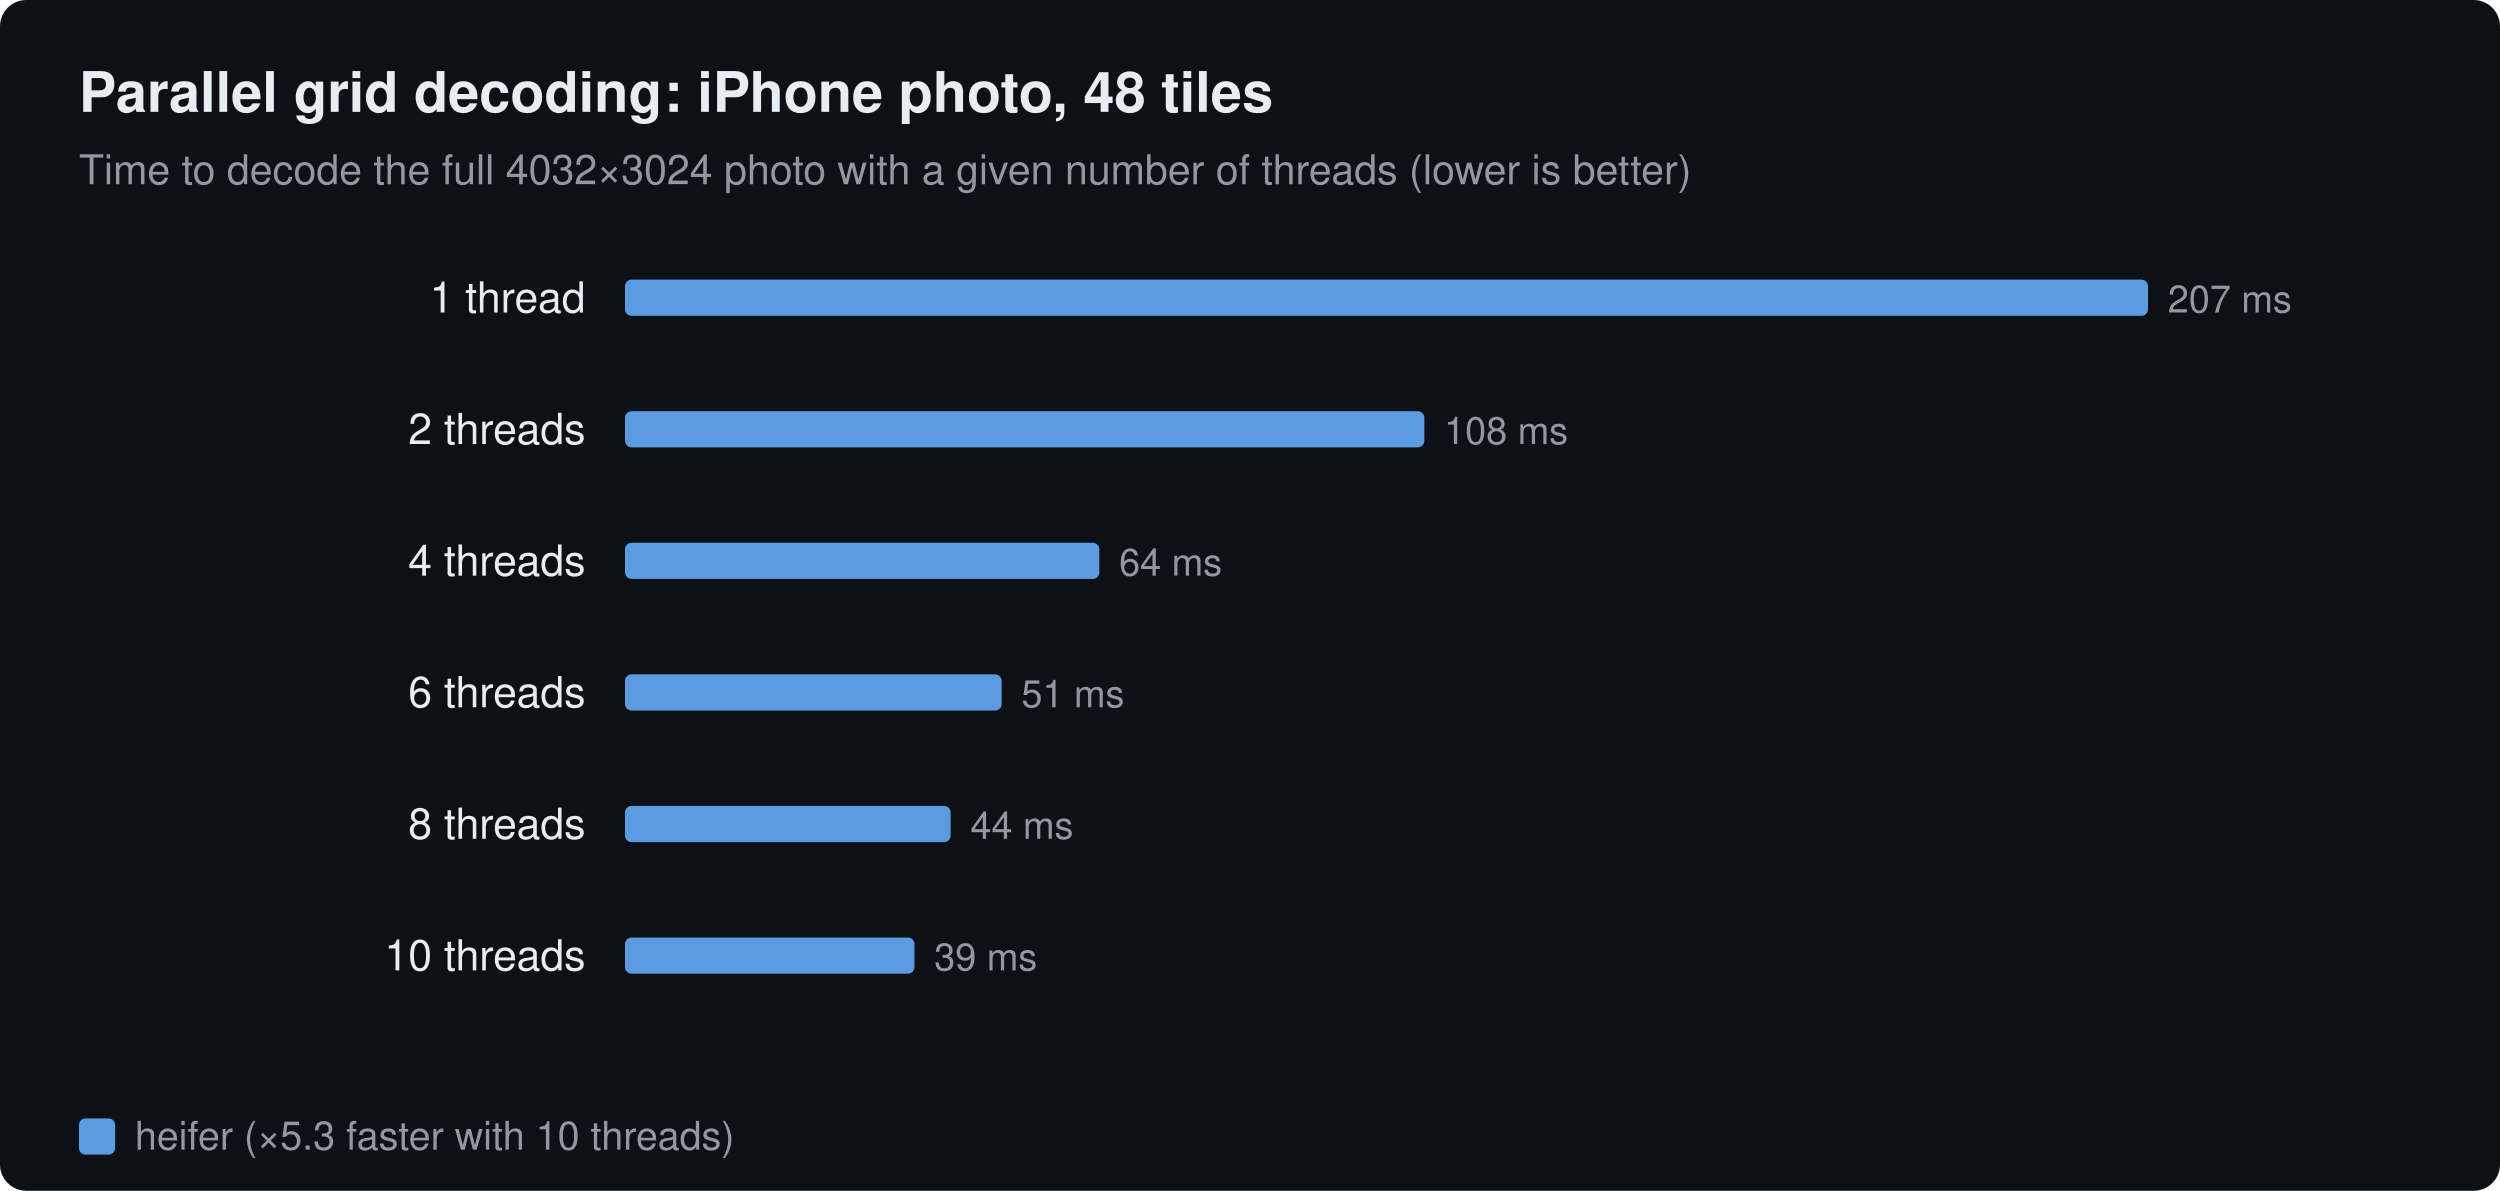
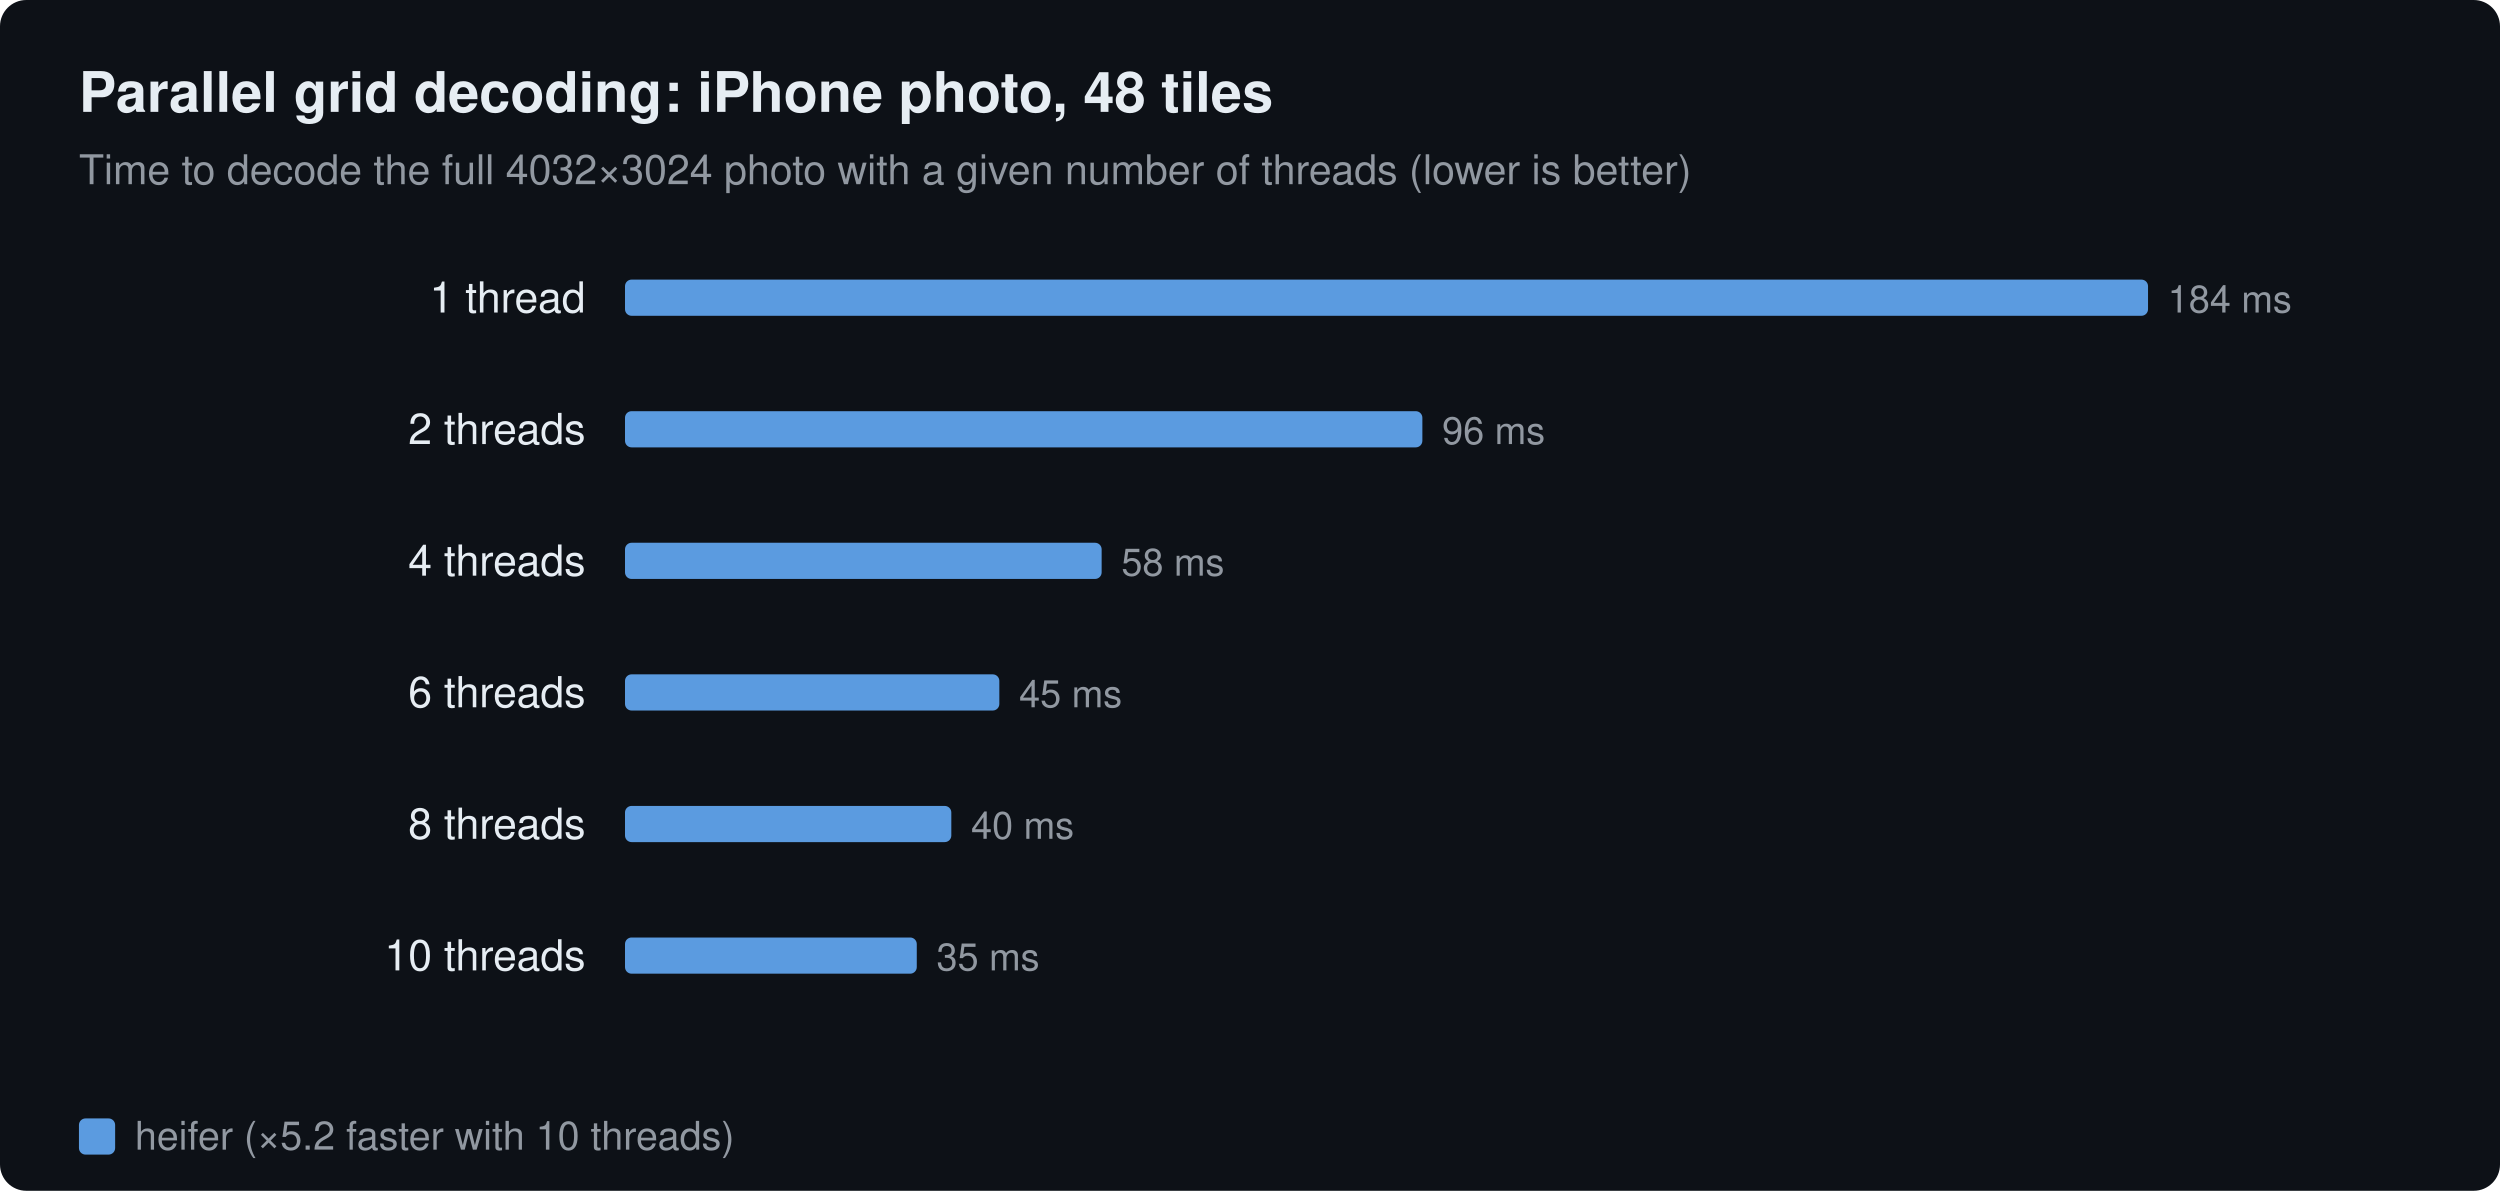
<svg xmlns="http://www.w3.org/2000/svg" width="760" height="362" viewBox="0 0 760 362" font-family="-apple-system,BlinkMacSystemFont,Segoe UI,Helvetica,Arial,sans-serif">
  <rect width="100%" height="100%" rx="8" fill="#0d1117" />
  <text x="24" y="34" font-size="17" font-weight="600" fill="#e6edf3">Parallel grid decoding: iPhone photo, 48 tiles</text>
  <text x="24" y="56" font-size="12.5" fill="#9198a1">Time to decode the full 4032×3024 photo with a given number of threads (lower is better)</text>
  <rect x="24" y="340" width="11" height="11" rx="2" fill="#5b9be0" />
-   <text x="41" y="349.5" font-size="12" fill="#9198a1">heifer (×5.3 faster with 10 threads)</text>
+   <text x="41" y="349.5" font-size="12" fill="#9198a1">heifer (×5.2 faster with 10 threads)</text>
  <text x="178" y="95.0" font-size="13" text-anchor="end" fill="#e6edf3">1 thread</text>
  <rect x="190" y="85" width="463.0" height="11" rx="2" fill="#5b9be0" />
-   <text x="659.0" y="95" font-size="11.5" fill="#9198a1">207 ms</text>
+   <text x="659.0" y="95" font-size="11.5" fill="#9198a1">184 ms</text>
  <text x="178" y="135.0" font-size="13" text-anchor="end" fill="#e6edf3">2 threads</text>
-   <rect x="190" y="125" width="243.0" height="11" rx="2" fill="#5b9be0" />
-   <text x="439.0" y="135" font-size="11.5" fill="#9198a1">108 ms</text>
+   <rect x="190" y="125" width="242.4" height="11" rx="2" fill="#5b9be0" />
+   <text x="438.4" y="135" font-size="11.5" fill="#9198a1">96 ms</text>
  <text x="178" y="175.0" font-size="13" text-anchor="end" fill="#e6edf3">4 threads</text>
-   <rect x="190" y="165" width="144.2" height="11" rx="2" fill="#5b9be0" />
-   <text x="340.2" y="175" font-size="11.5" fill="#9198a1">64 ms</text>
+   <rect x="190" y="165" width="144.9" height="11" rx="2" fill="#5b9be0" />
+   <text x="340.9" y="175" font-size="11.5" fill="#9198a1">58 ms</text>
  <text x="178" y="215.0" font-size="13" text-anchor="end" fill="#e6edf3">6 threads</text>
-   <rect x="190" y="205" width="114.5" height="11" rx="2" fill="#5b9be0" />
-   <text x="310.5" y="215" font-size="11.5" fill="#9198a1">51 ms</text>
+   <rect x="190" y="205" width="113.8" height="11" rx="2" fill="#5b9be0" />
+   <text x="309.8" y="215" font-size="11.5" fill="#9198a1">45 ms</text>
  <text x="178" y="255.0" font-size="13" text-anchor="end" fill="#e6edf3">8 threads</text>
-   <rect x="190" y="245" width="99.0" height="11" rx="2" fill="#5b9be0" />
-   <text x="295.0" y="255" font-size="11.5" fill="#9198a1">44 ms</text>
+   <rect x="190" y="245" width="99.2" height="11" rx="2" fill="#5b9be0" />
+   <text x="295.2" y="255" font-size="11.5" fill="#9198a1">40 ms</text>
  <text x="178" y="295.0" font-size="13" text-anchor="end" fill="#e6edf3">10 threads</text>
-   <rect x="190" y="285" width="88.0" height="11" rx="2" fill="#5b9be0" />
-   <text x="284.0" y="295" font-size="11.5" fill="#9198a1">39 ms</text>
+   <rect x="190" y="285" width="88.7" height="11" rx="2" fill="#5b9be0" />
+   <text x="284.7" y="295" font-size="11.5" fill="#9198a1">35 ms</text>
</svg>
